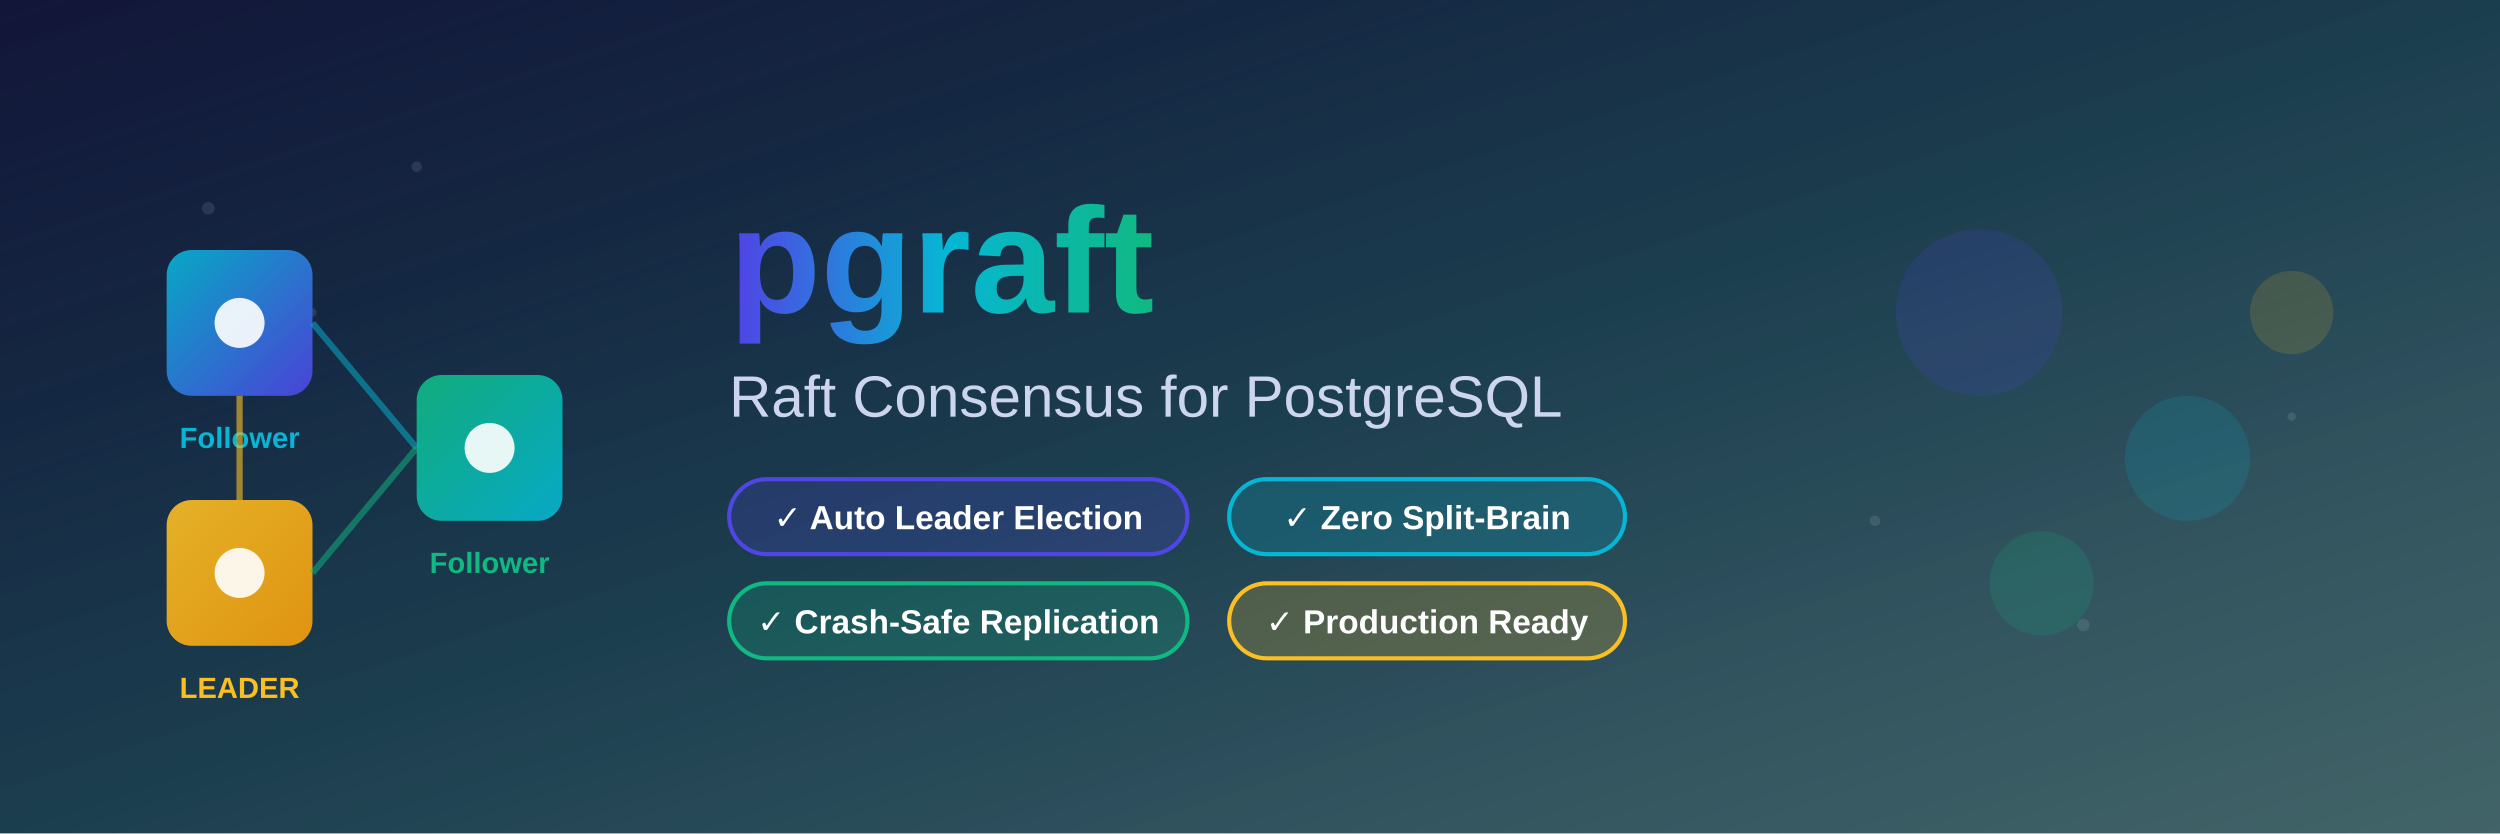
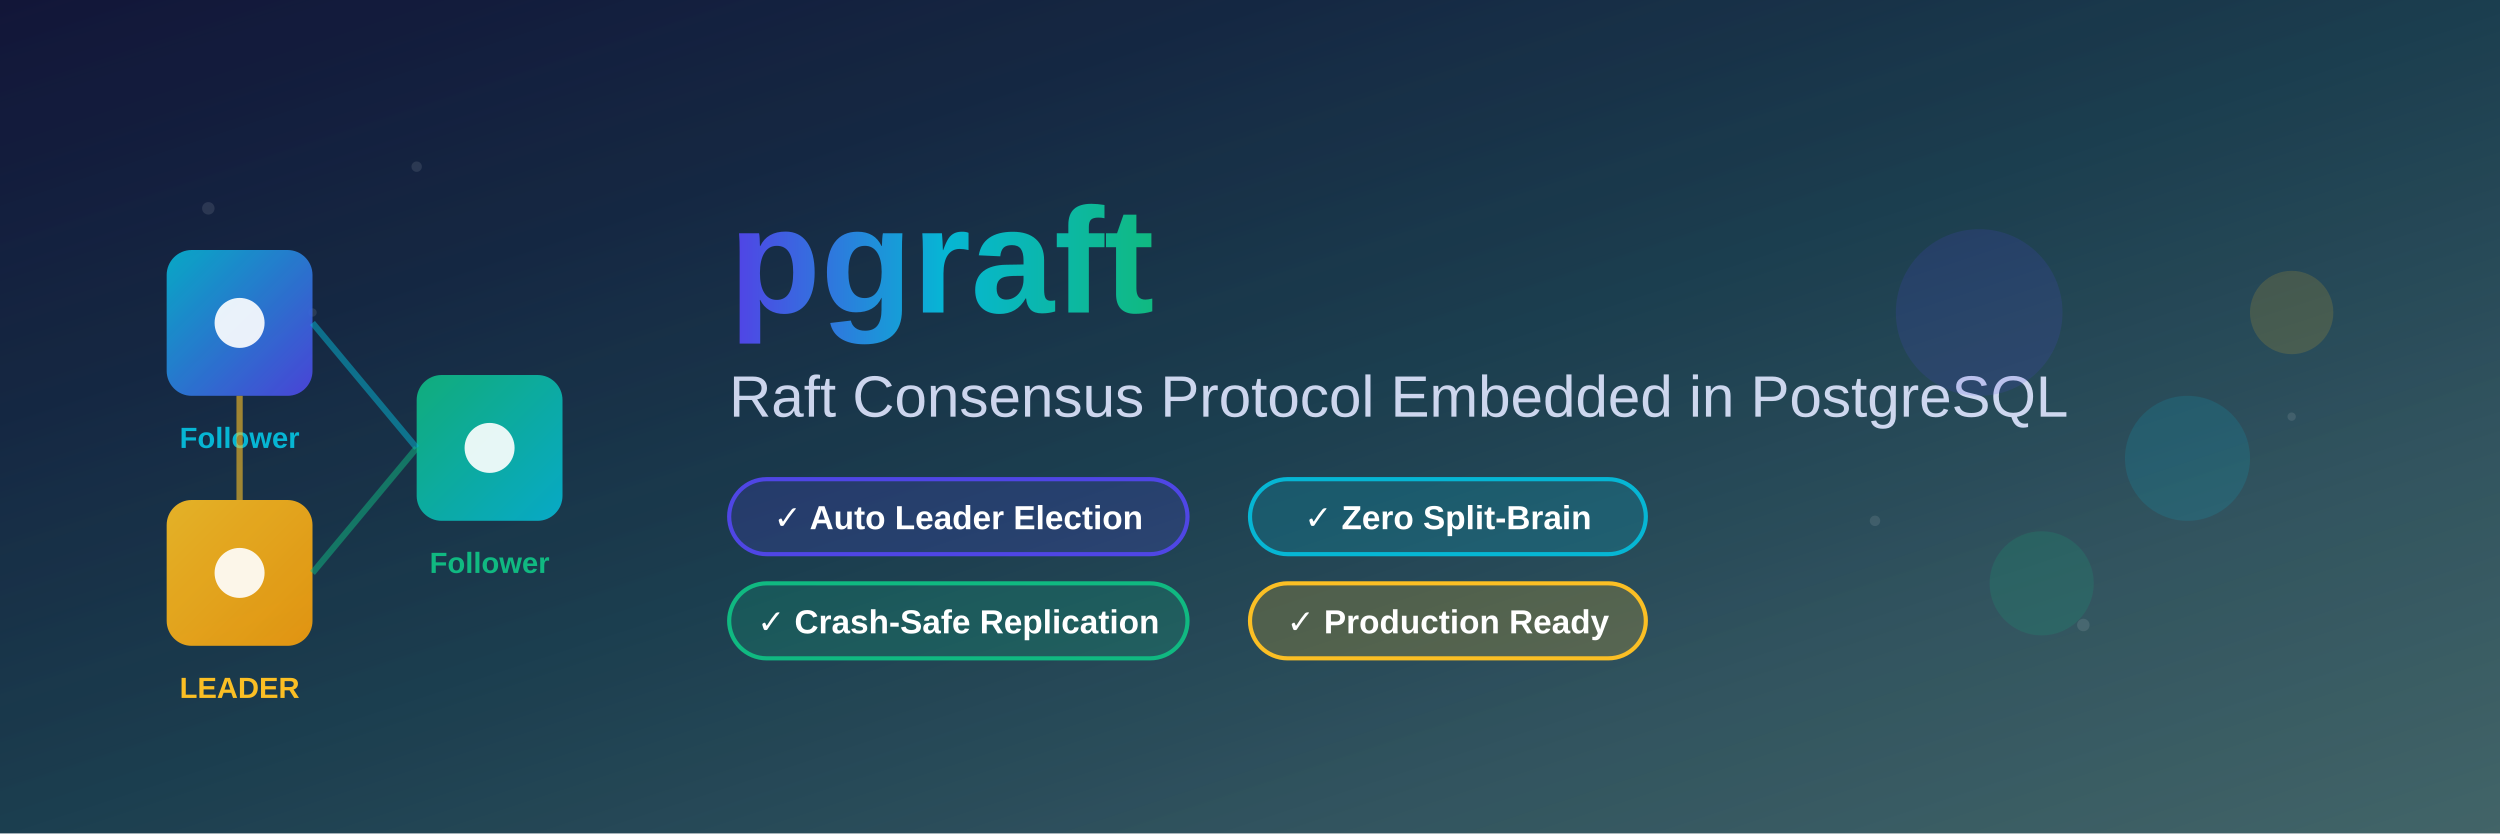
<svg xmlns="http://www.w3.org/2000/svg" width="1200" height="400" viewBox="0 0 1200 400">
  <defs>
    <linearGradient id="bgGradient" x1="0%" y1="0%" x2="100%" y2="100%">
      <stop offset="0%" style="stop-color:#070d1a;stop-opacity:1" />
      <stop offset="25%" style="stop-color:#111827;stop-opacity:1" />
      <stop offset="50%" style="stop-color:#1f2937;stop-opacity:1" />
      <stop offset="75%" style="stop-color:#374151;stop-opacity:1" />
      <stop offset="100%" style="stop-color:#4b5563;stop-opacity:1" />
    </linearGradient>
    <linearGradient id="overlayGradient" x1="0%" y1="0%" x2="100%" y2="100%">
      <stop offset="0%" style="stop-color:#4f46e5;stop-opacity:0.15" />
      <stop offset="50%" style="stop-color:#06b6d4;stop-opacity:0.15" />
      <stop offset="100%" style="stop-color:#10b981;stop-opacity:0.15" />
    </linearGradient>
    <linearGradient id="textGradient" x1="0%" y1="0%" x2="100%" y2="0%">
      <stop offset="0%" style="stop-color:#4f46e5;stop-opacity:1" />
      <stop offset="50%" style="stop-color:#06b6d4;stop-opacity:1" />
      <stop offset="100%" style="stop-color:#10b981;stop-opacity:1" />
    </linearGradient>
-     <linearGradient id="node1" x1="0" y1="0" x2="1" y2="1">
-       <stop stop-color="#06b6d4" />
-       <stop offset="1" stop-color="#4f46e5" />
-     </linearGradient>
-     <linearGradient id="node2" x1="0" y1="0" x2="1" y2="1">
-       <stop stop-color="#fbbf24" />
-       <stop offset="1" stop-color="#f59e0b" />
-     </linearGradient>
-     <linearGradient id="node3" x1="0" y1="0" x2="1" y2="1">
-       <stop stop-color="#10b981" />
-       <stop offset="1" stop-color="#06b6d4" />
-     </linearGradient>
  </defs>
  <rect width="1200" height="400" fill="url(#bgGradient)" />
  <rect width="1200" height="400" fill="url(#overlayGradient)" />
  <g opacity="0.1">
    <circle cx="100" cy="100" r="3" fill="#fff" />
    <circle cx="150" cy="150" r="2" fill="#fff" />
    <circle cx="200" cy="80" r="2.5" fill="#fff" />
    <circle cx="1000" cy="300" r="3" fill="#fff" />
    <circle cx="1100" cy="200" r="2" fill="#fff" />
    <circle cx="900" cy="250" r="2.5" fill="#fff" />
  </g>
  <g transform="translate(80, 120)">
+     <defs>
+       <linearGradient id="node1" x1="0" y1="0" x2="1" y2="1">
+         <stop stop-color="#06b6d4" />
+         <stop offset="1" stop-color="#4f46e5" />
+       </linearGradient>
+       <linearGradient id="node2" x1="0" y1="0" x2="1" y2="1">
+         <stop stop-color="#fbbf24" />
+         <stop offset="1" stop-color="#f59e0b" />
+       </linearGradient>
+       <linearGradient id="node3" x1="0" y1="0" x2="1" y2="1">
+         <stop stop-color="#10b981" />
+         <stop offset="1" stop-color="#06b6d4" />
+       </linearGradient>
+     </defs>
    <rect x="0" y="0" width="70" height="70" rx="12" fill="url(#node1)" opacity="0.9" />
    <circle cx="35" cy="35" r="12" fill="#fff" opacity="0.9" />
    <text x="35" y="95" font-family="Arial, sans-serif" font-size="14" font-weight="600" fill="#06b6d4" text-anchor="middle">Follower</text>
    <rect x="0" y="120" width="70" height="70" rx="12" fill="url(#node2)" opacity="0.9" />
    <circle cx="35" cy="155" r="12" fill="#fff" opacity="0.9" />
    <text x="35" y="215" font-family="Arial, sans-serif" font-size="14" font-weight="700" fill="#fbbf24" text-anchor="middle">LEADER</text>
    <rect x="120" y="60" width="70" height="70" rx="12" fill="url(#node3)" opacity="0.9" />
    <circle cx="155" cy="95" r="12" fill="#fff" opacity="0.9" />
    <text x="155" y="155" font-family="Arial, sans-serif" font-size="14" font-weight="600" fill="#10b981" text-anchor="middle">Follower</text>
    <line x1="70" y1="35" x2="120" y2="95" stroke="#06b6d4" stroke-width="3" opacity="0.5" />
    <line x1="35" y1="70" x2="35" y2="120" stroke="#fbbf24" stroke-width="3" opacity="0.6" />
    <line x1="70" y1="155" x2="120" y2="95" stroke="#10b981" stroke-width="3" opacity="0.5" />
  </g>
  <text x="350" y="150" font-family="Arial, sans-serif" font-size="72" font-weight="bold" fill="url(#textGradient)">
    pgraft
  </text>
  <text x="350" y="200" font-family="Arial, sans-serif" font-size="28" fill="#e0e7ff" opacity="0.9">
-     Raft Consensus for PostgreSQL
+     Raft Consensus Protocol Embedded in PostgreSQL
  </text>
  <g transform="translate(350, 230)">
    <rect x="0" y="0" width="220" height="36" rx="18" fill="#4f46e5" opacity="0.2" />
    <rect x="0" y="0" width="220" height="36" rx="18" fill="none" stroke="#4f46e5" stroke-width="2" />
    <text x="110" y="24" font-family="Arial, sans-serif" font-size="16" font-weight="600" fill="#fff" text-anchor="middle">✓ Auto Leader Election</text>
  </g>
-   <g transform="translate(590, 230)">
+   <g transform="translate(600, 230)">
    <rect x="0" y="0" width="190" height="36" rx="18" fill="#06b6d4" opacity="0.2" />
    <rect x="0" y="0" width="190" height="36" rx="18" fill="none" stroke="#06b6d4" stroke-width="2" />
    <text x="95" y="24" font-family="Arial, sans-serif" font-size="16" font-weight="600" fill="#fff" text-anchor="middle">✓ Zero Split-Brain</text>
  </g>
  <g transform="translate(350, 280)">
    <rect x="0" y="0" width="220" height="36" rx="18" fill="#10b981" opacity="0.2" />
    <rect x="0" y="0" width="220" height="36" rx="18" fill="none" stroke="#10b981" stroke-width="2" />
    <text x="110" y="24" font-family="Arial, sans-serif" font-size="16" font-weight="600" fill="#fff" text-anchor="middle">✓ Crash-Safe Replication</text>
  </g>
-   <g transform="translate(590, 280)">
+   <g transform="translate(600, 280)">
    <rect x="0" y="0" width="190" height="36" rx="18" fill="#fbbf24" opacity="0.2" />
    <rect x="0" y="0" width="190" height="36" rx="18" fill="none" stroke="#fbbf24" stroke-width="2" />
    <text x="95" y="24" font-family="Arial, sans-serif" font-size="16" font-weight="600" fill="#fff" text-anchor="middle">✓ Production Ready</text>
  </g>
  <circle cx="950" cy="150" r="40" fill="#4f46e5" opacity="0.15" />
  <circle cx="1050" cy="220" r="30" fill="#06b6d4" opacity="0.15" />
  <circle cx="980" cy="280" r="25" fill="#10b981" opacity="0.15" />
  <circle cx="1100" cy="150" r="20" fill="#fbbf24" opacity="0.15" />
</svg>
